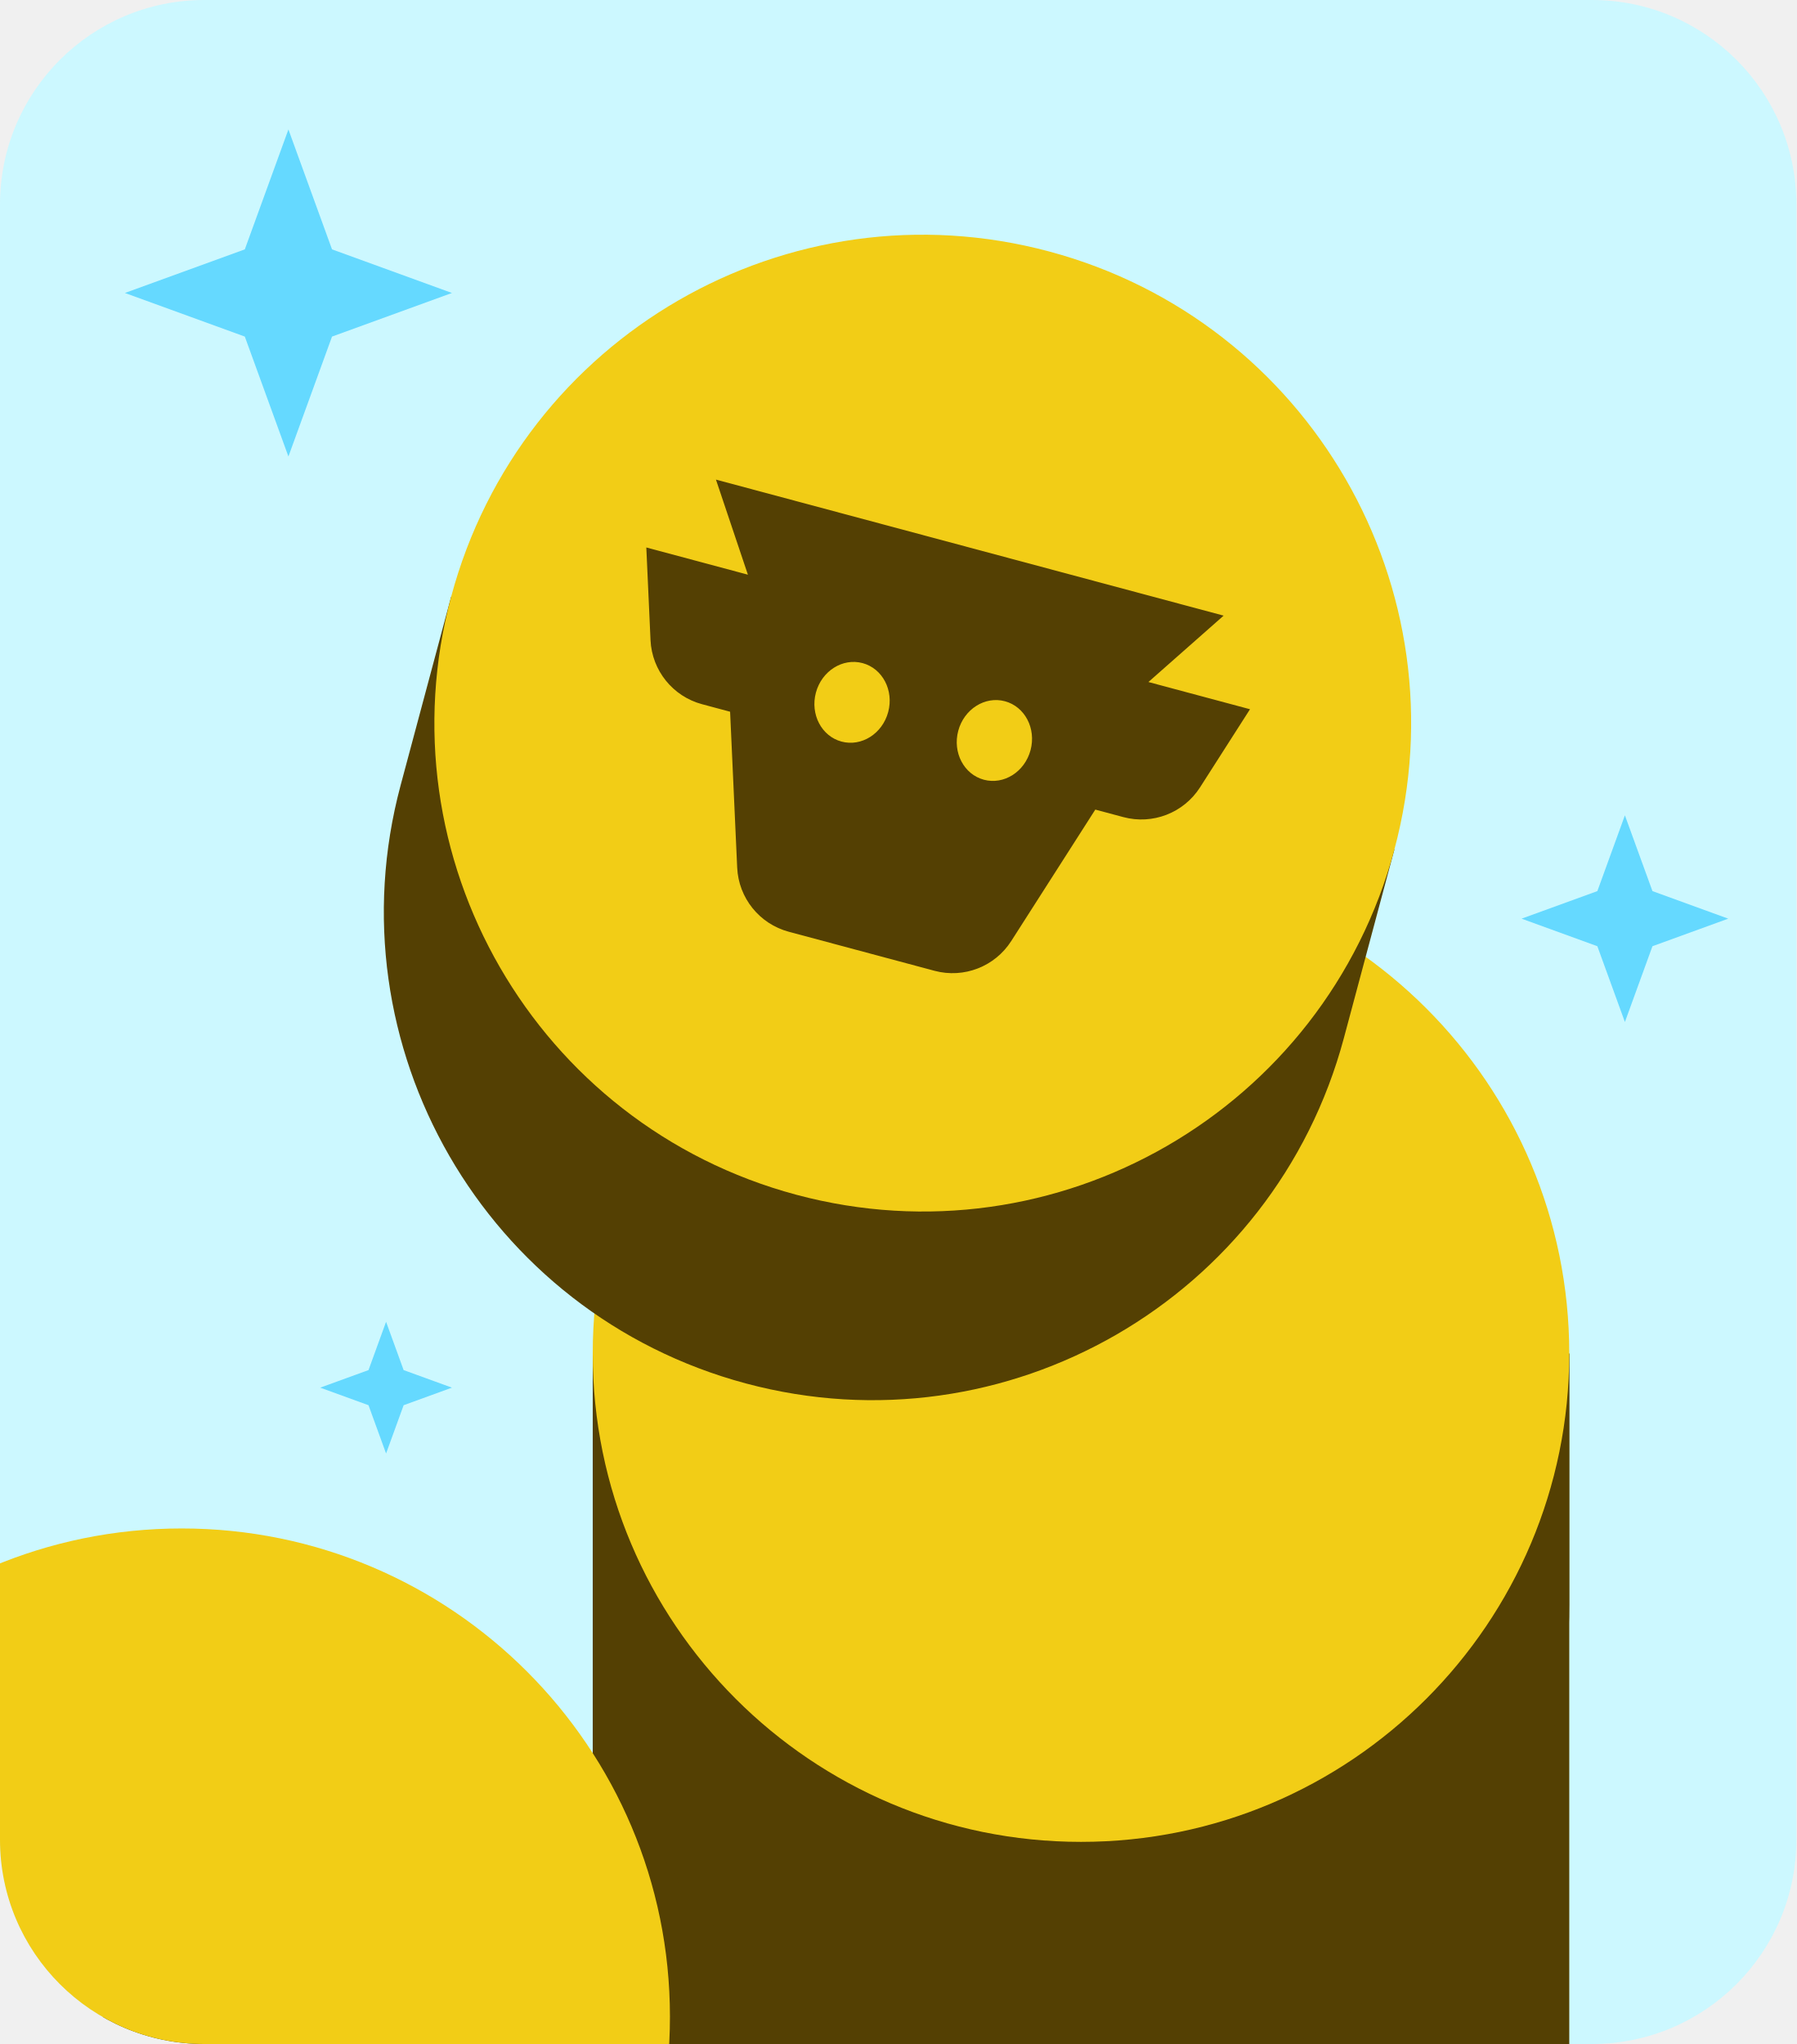
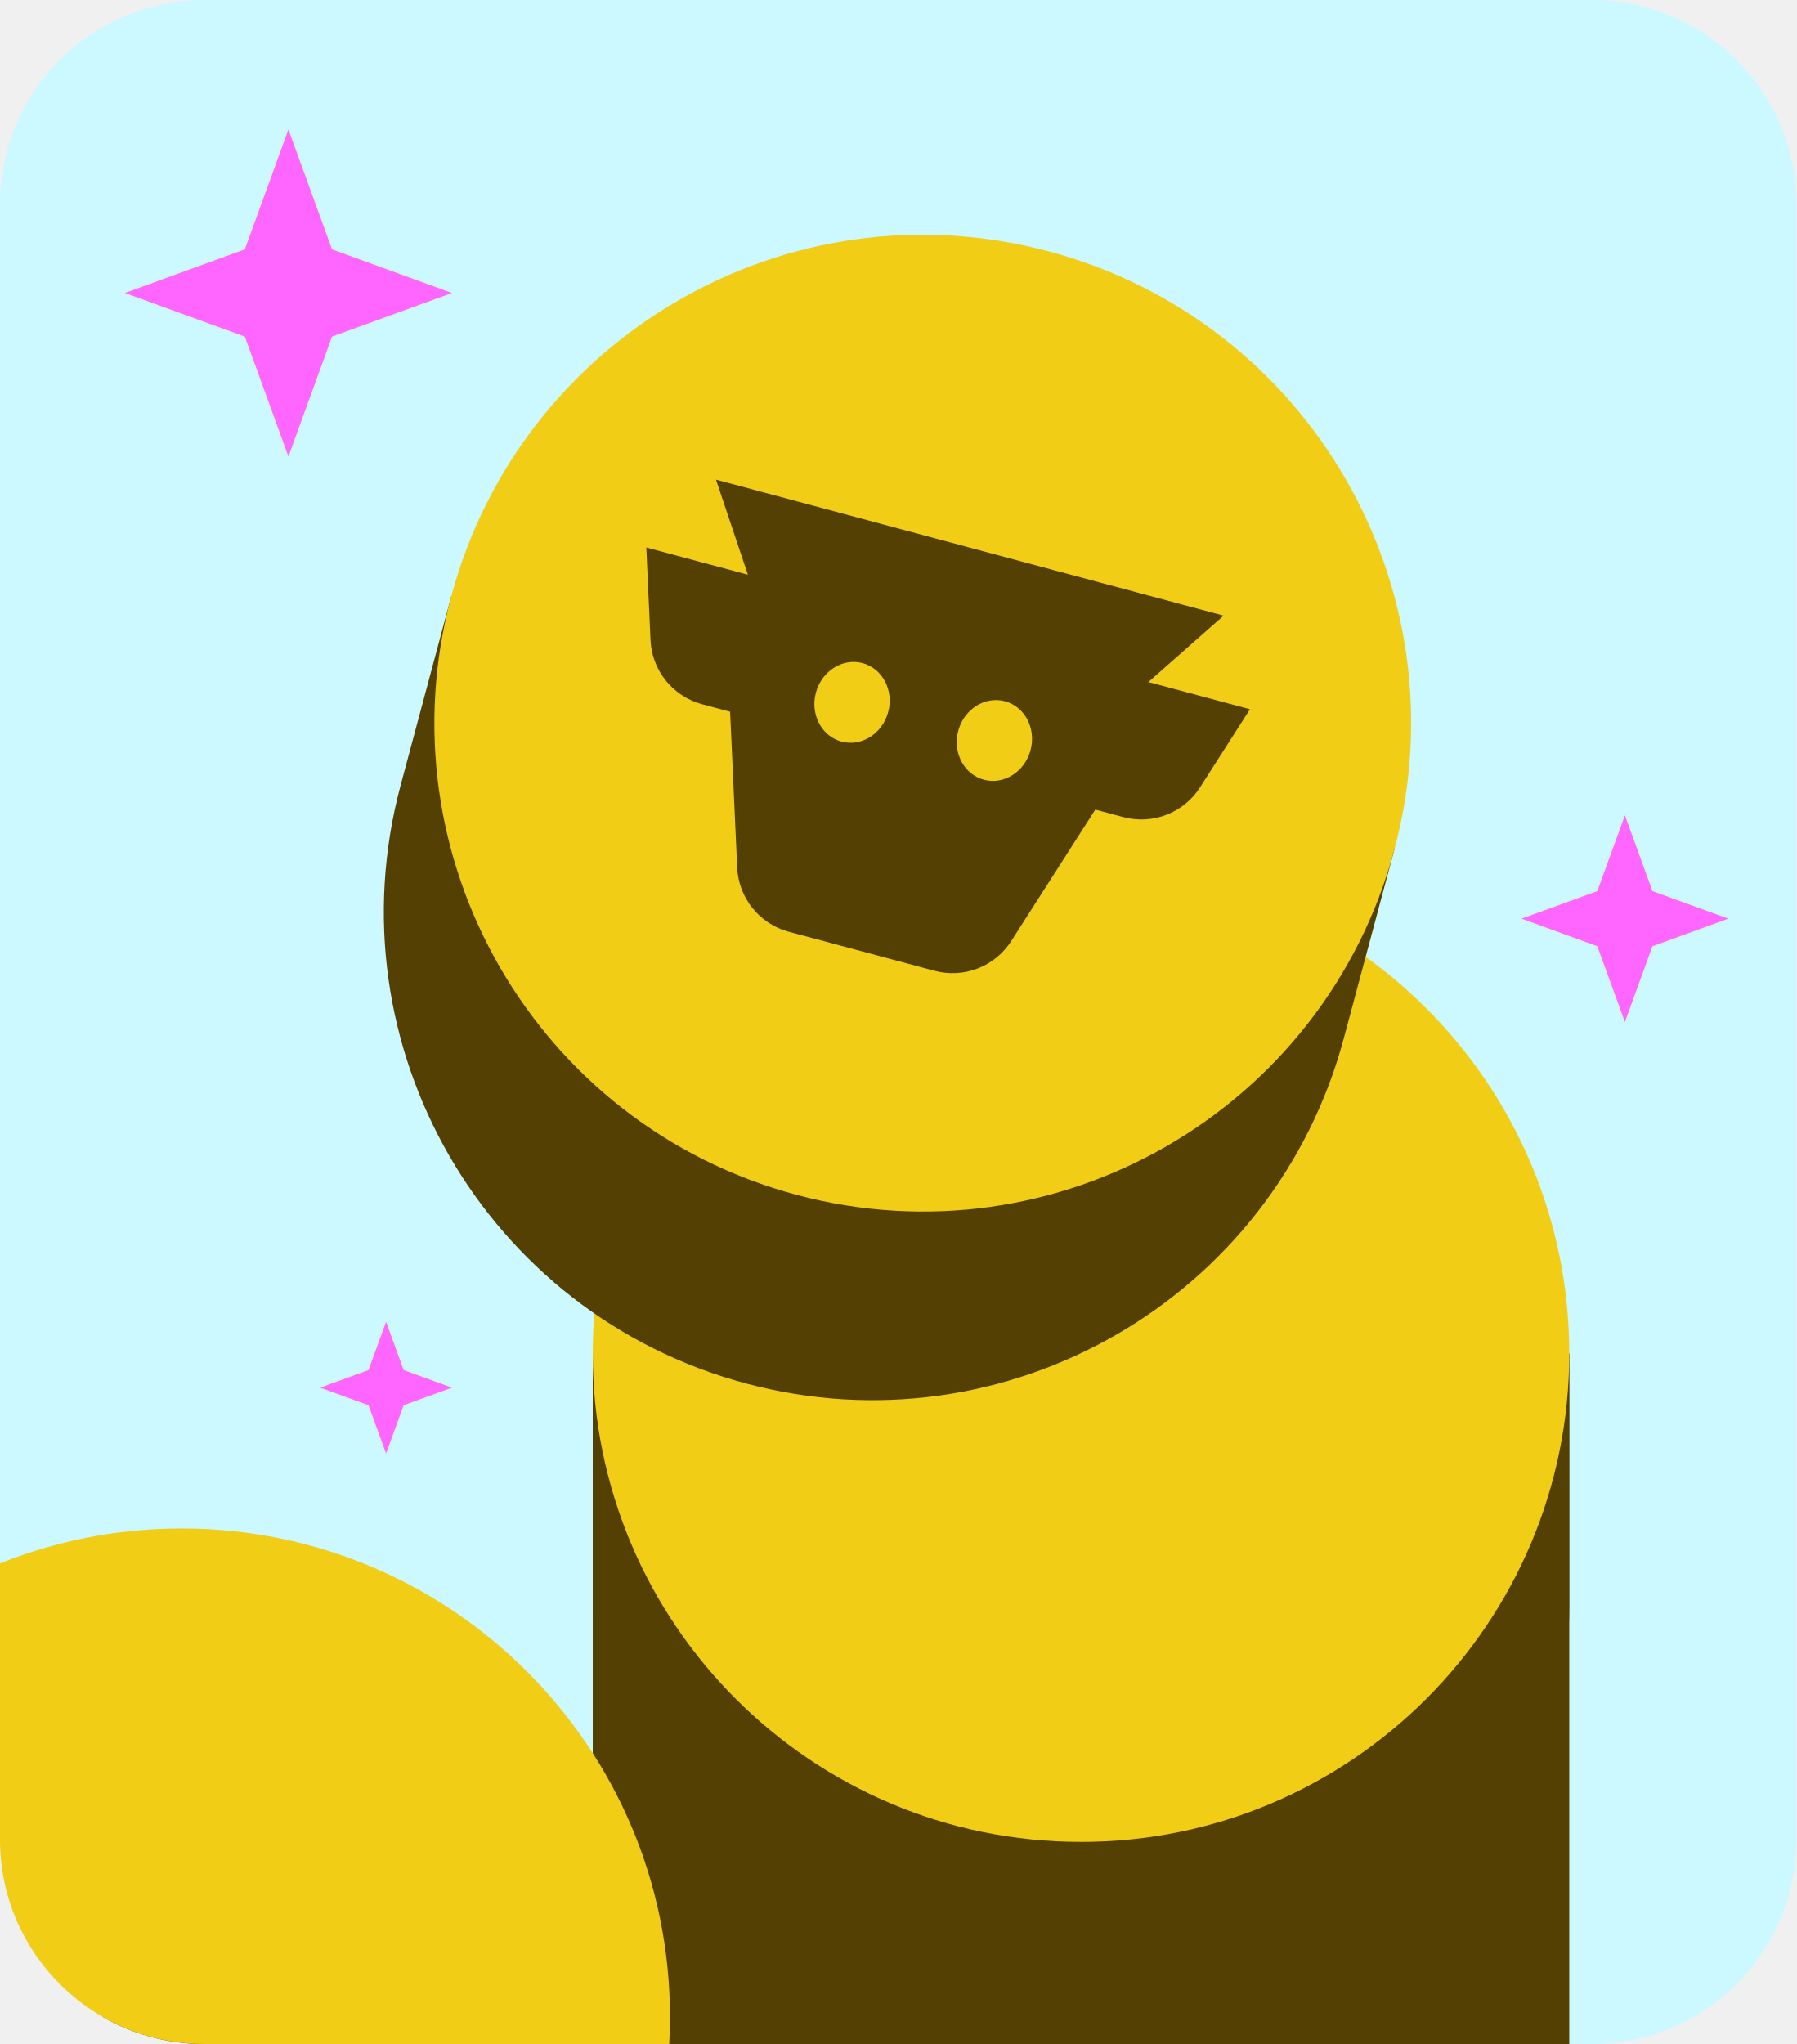
<svg xmlns="http://www.w3.org/2000/svg" fill="none" viewBox="0 0 791 900">
  <g clip-path="url(#a)">
    <path fill="#CCF8FF" d="M0 90C0 40.294 40.294 0 90 0h611c49.706 0 90 40.294 90 90v720c0 49.706-40.294 90-90 90H90c-49.706 0-90-40.294-90-90V90Z" />
    <path fill="#544003" d="M476.001 1298c-118.741 0-215-96.26-215-215V596h430v487c0 118.74-96.259 215-215 215Z" />
    <path fill="#544003" d="M476.001 921.5c-118.741 0-215-96.259-215-215V596h430v110.5c0 118.741-96.259 215-215 215Z" />
    <circle cx="476" cy="596" r="215" fill="#F2CD16" />
    <path fill="#544003" d="M80.001 1590c-118.741 0-215-96.26-215-215V888h430v487c0 118.74-96.259 215-215 215Z" />
    <circle cx="80" cy="888" r="215" fill="#F2CD16" />
    <path fill="#544003" d="M328.421 609.143c-114.695-30.733-182.76-148.625-152.028-263.32l22.259-83.07L614 374.045l-22.258 83.07c-30.733 114.695-148.625 182.76-263.321 152.028Z" />
    <path fill="#F2CD16" d="M198.651 262.754c30.732-114.695 148.625-182.76 263.32-152.028s182.76 148.625 152.028 263.32c-30.733 114.695-148.625 182.76-263.32 152.028-114.695-30.733-182.761-148.625-152.028-263.32Z" />
    <path fill="#544003" fill-rule="evenodd" d="M347.313 410.256a30.671 30.671 0 0 1-22.704-28.232l-3.119-68.641-12.339-3.306a30.674 30.674 0 0 1-22.704-28.233l-1.853-40.786 44.731 11.986-14.068-41.868 223.546 59.899-33.117 29.225 44.731 11.985-21.998 34.395a30.672 30.672 0 0 1-33.778 13.099l-12.34-3.306-37.021 57.884a30.672 30.672 0 0 1-33.778 13.099l-64.189-17.2Zm11.955-105.27c-2.557 9.543 2.497 19.189 11.287 21.544 8.791 2.356 17.99-3.471 20.547-13.014 2.557-9.543-2.496-19.189-11.287-21.544-8.79-2.356-17.99 3.471-20.547 13.014Zm94.515 25.325c-2.557 9.543-11.756 15.37-20.547 13.015-8.79-2.356-13.844-12.002-11.286-21.545 2.557-9.543 11.756-15.37 20.546-13.014 8.791 2.355 13.844 12.001 11.287 21.544Z" clip-rule="evenodd" />
-     <path fill="#65D9FF" d="m199 129-52.8 19.2L127 201l-19.2-52.8L55 129l52.8-19.2L127 57l19.2 52.8L199 129Zm562 275.5-33.367 12.133L715.5 450l-12.133-33.367L670 404.5l33.367-12.133L715.5 359l12.133 33.367L761 404.5ZM199 611l-21.267 7.733L170 640l-7.733-21.267L141 611l21.267-7.733L170 582l7.733 21.267L199 611Z" />
+     <path fill="#ff65ff" d="m199 129-52.8 19.2L127 201l-19.2-52.8L55 129l52.8-19.2L127 57l19.2 52.8L199 129Zm562 275.5-33.367 12.133L715.5 450l-12.133-33.367L670 404.5l33.367-12.133L715.5 359l12.133 33.367L761 404.5ZM199 611l-21.267 7.733L170 640l-7.733-21.267L141 611l21.267-7.733L170 582l7.733 21.267L199 611Z" />
  </g>
  <defs>
    <clipPath id="a">
      <path fill="#fff" d="M0 90C0 40.294 40.294 0 90 0h611c49.706 0 90 40.294 90 90v720c0 49.706-40.294 90-90 90H90c-49.706 0-90-40.294-90-90V90Z" />
    </clipPath>
  </defs>
</svg>
